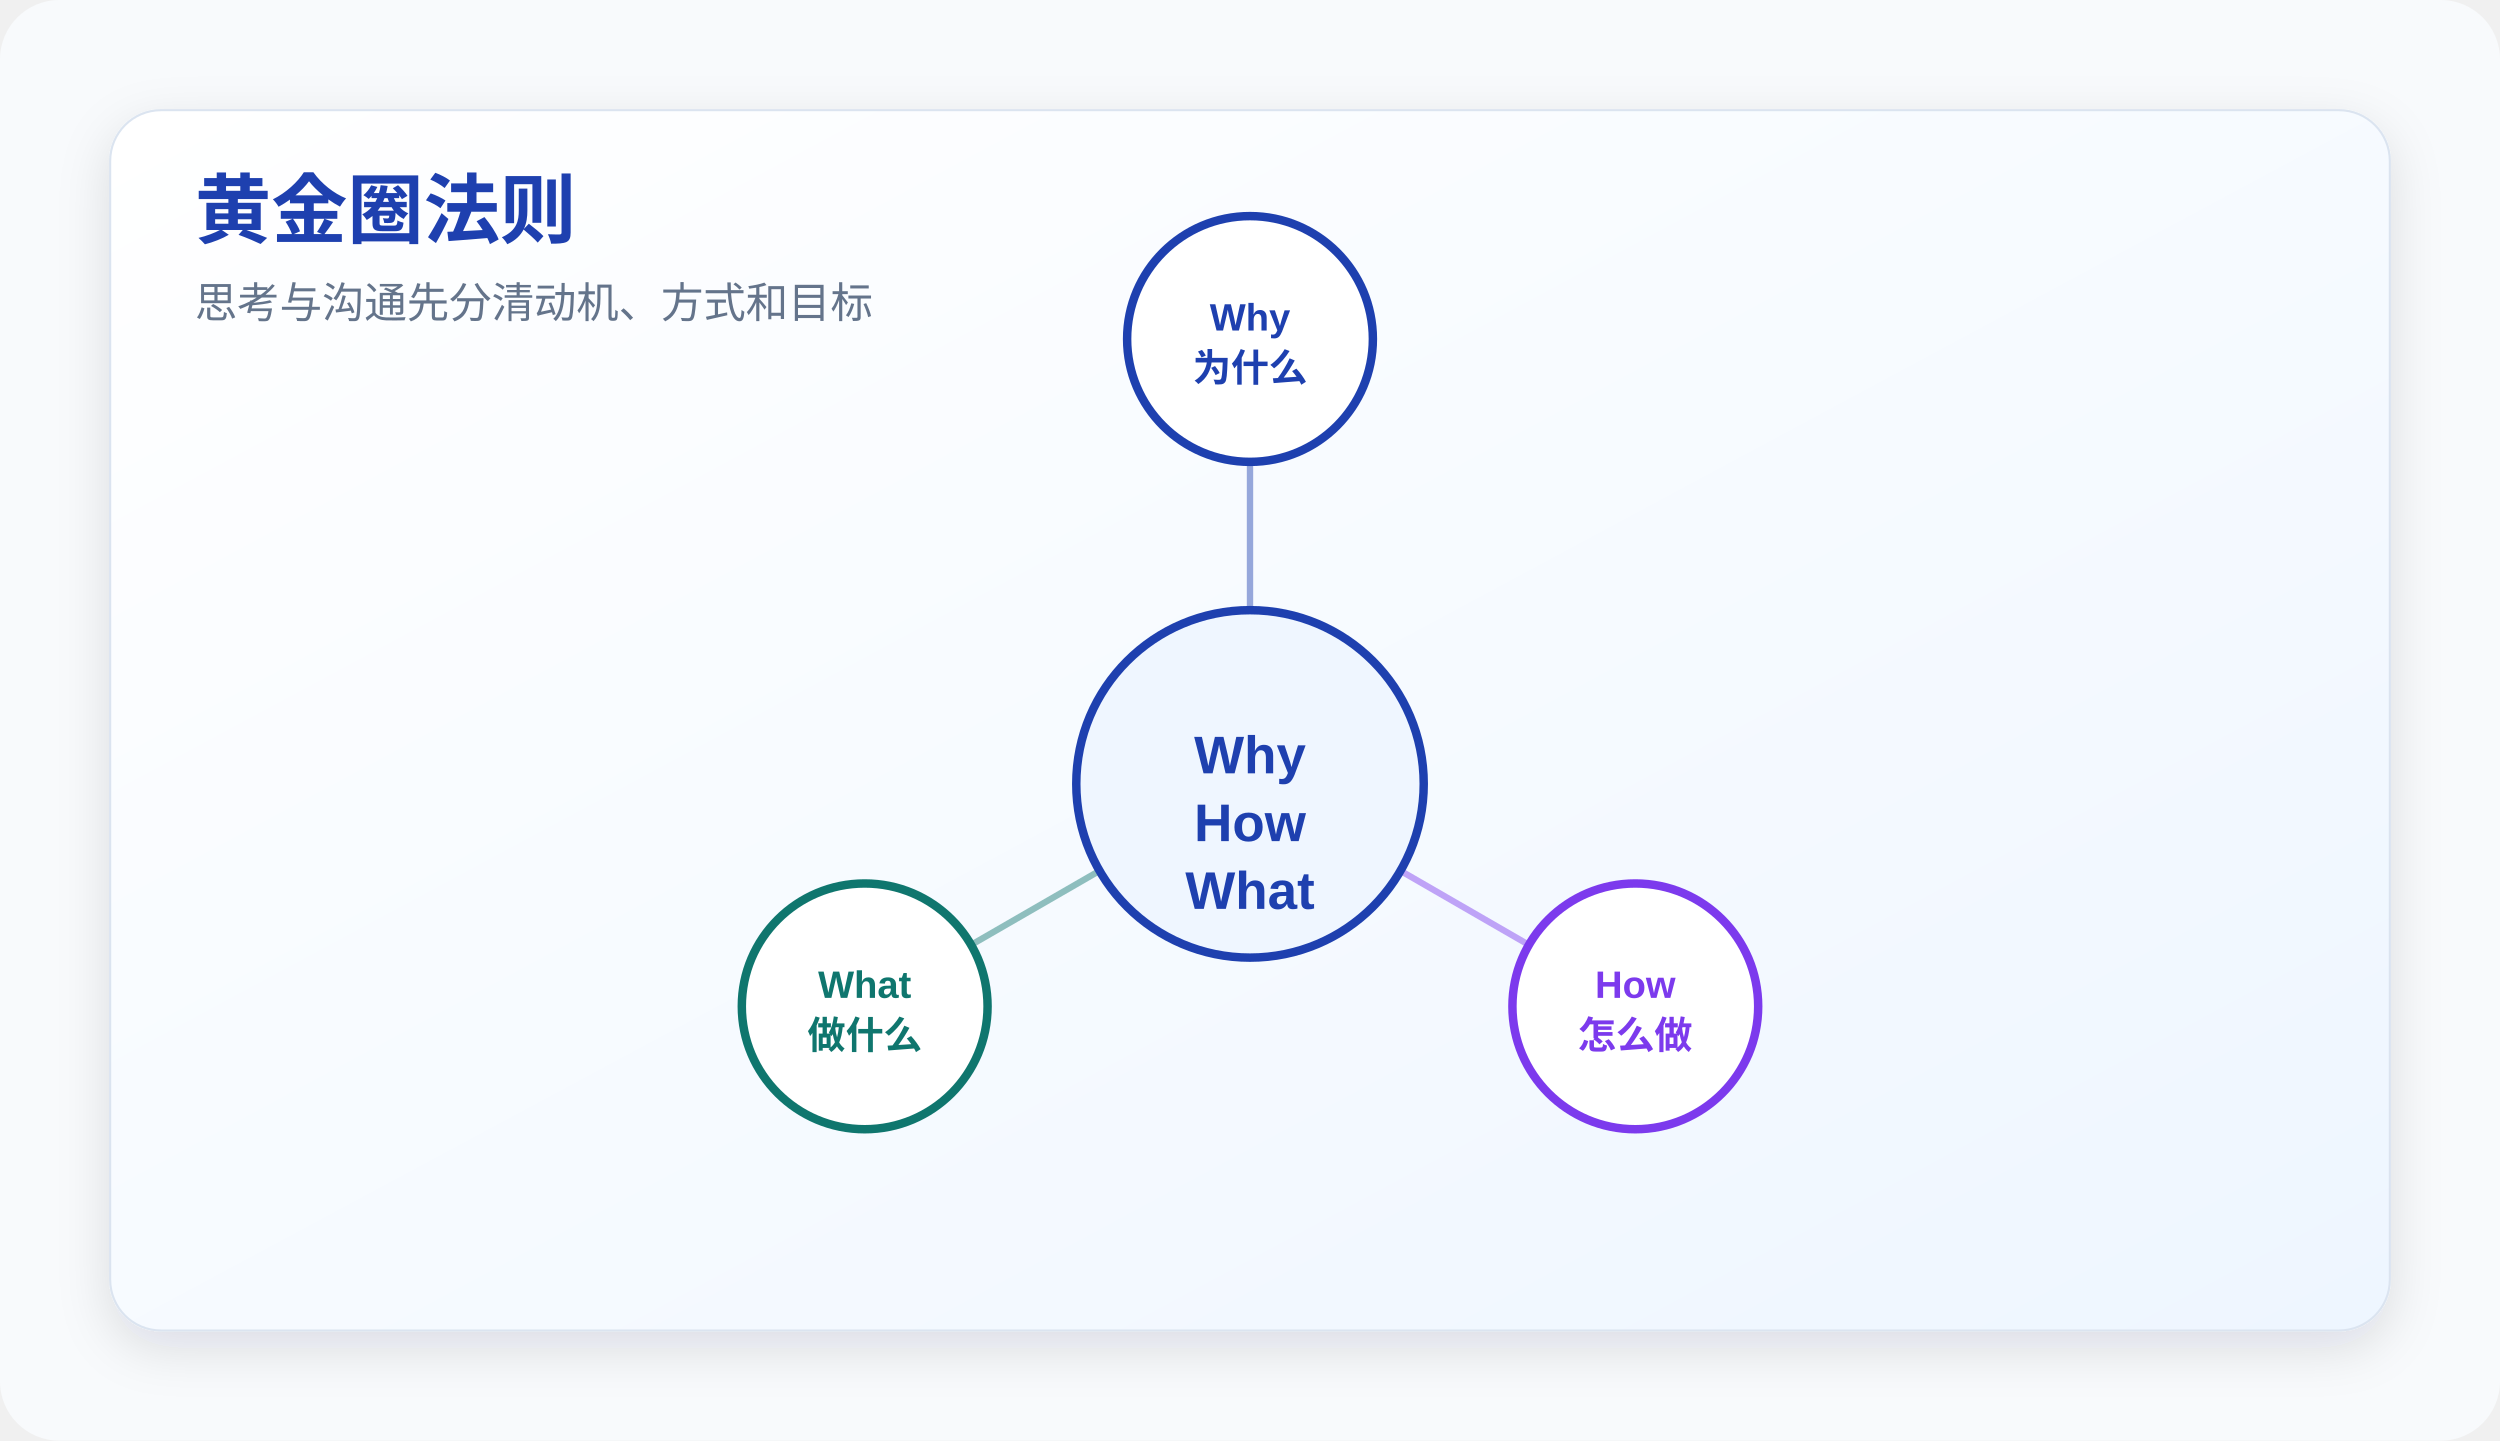
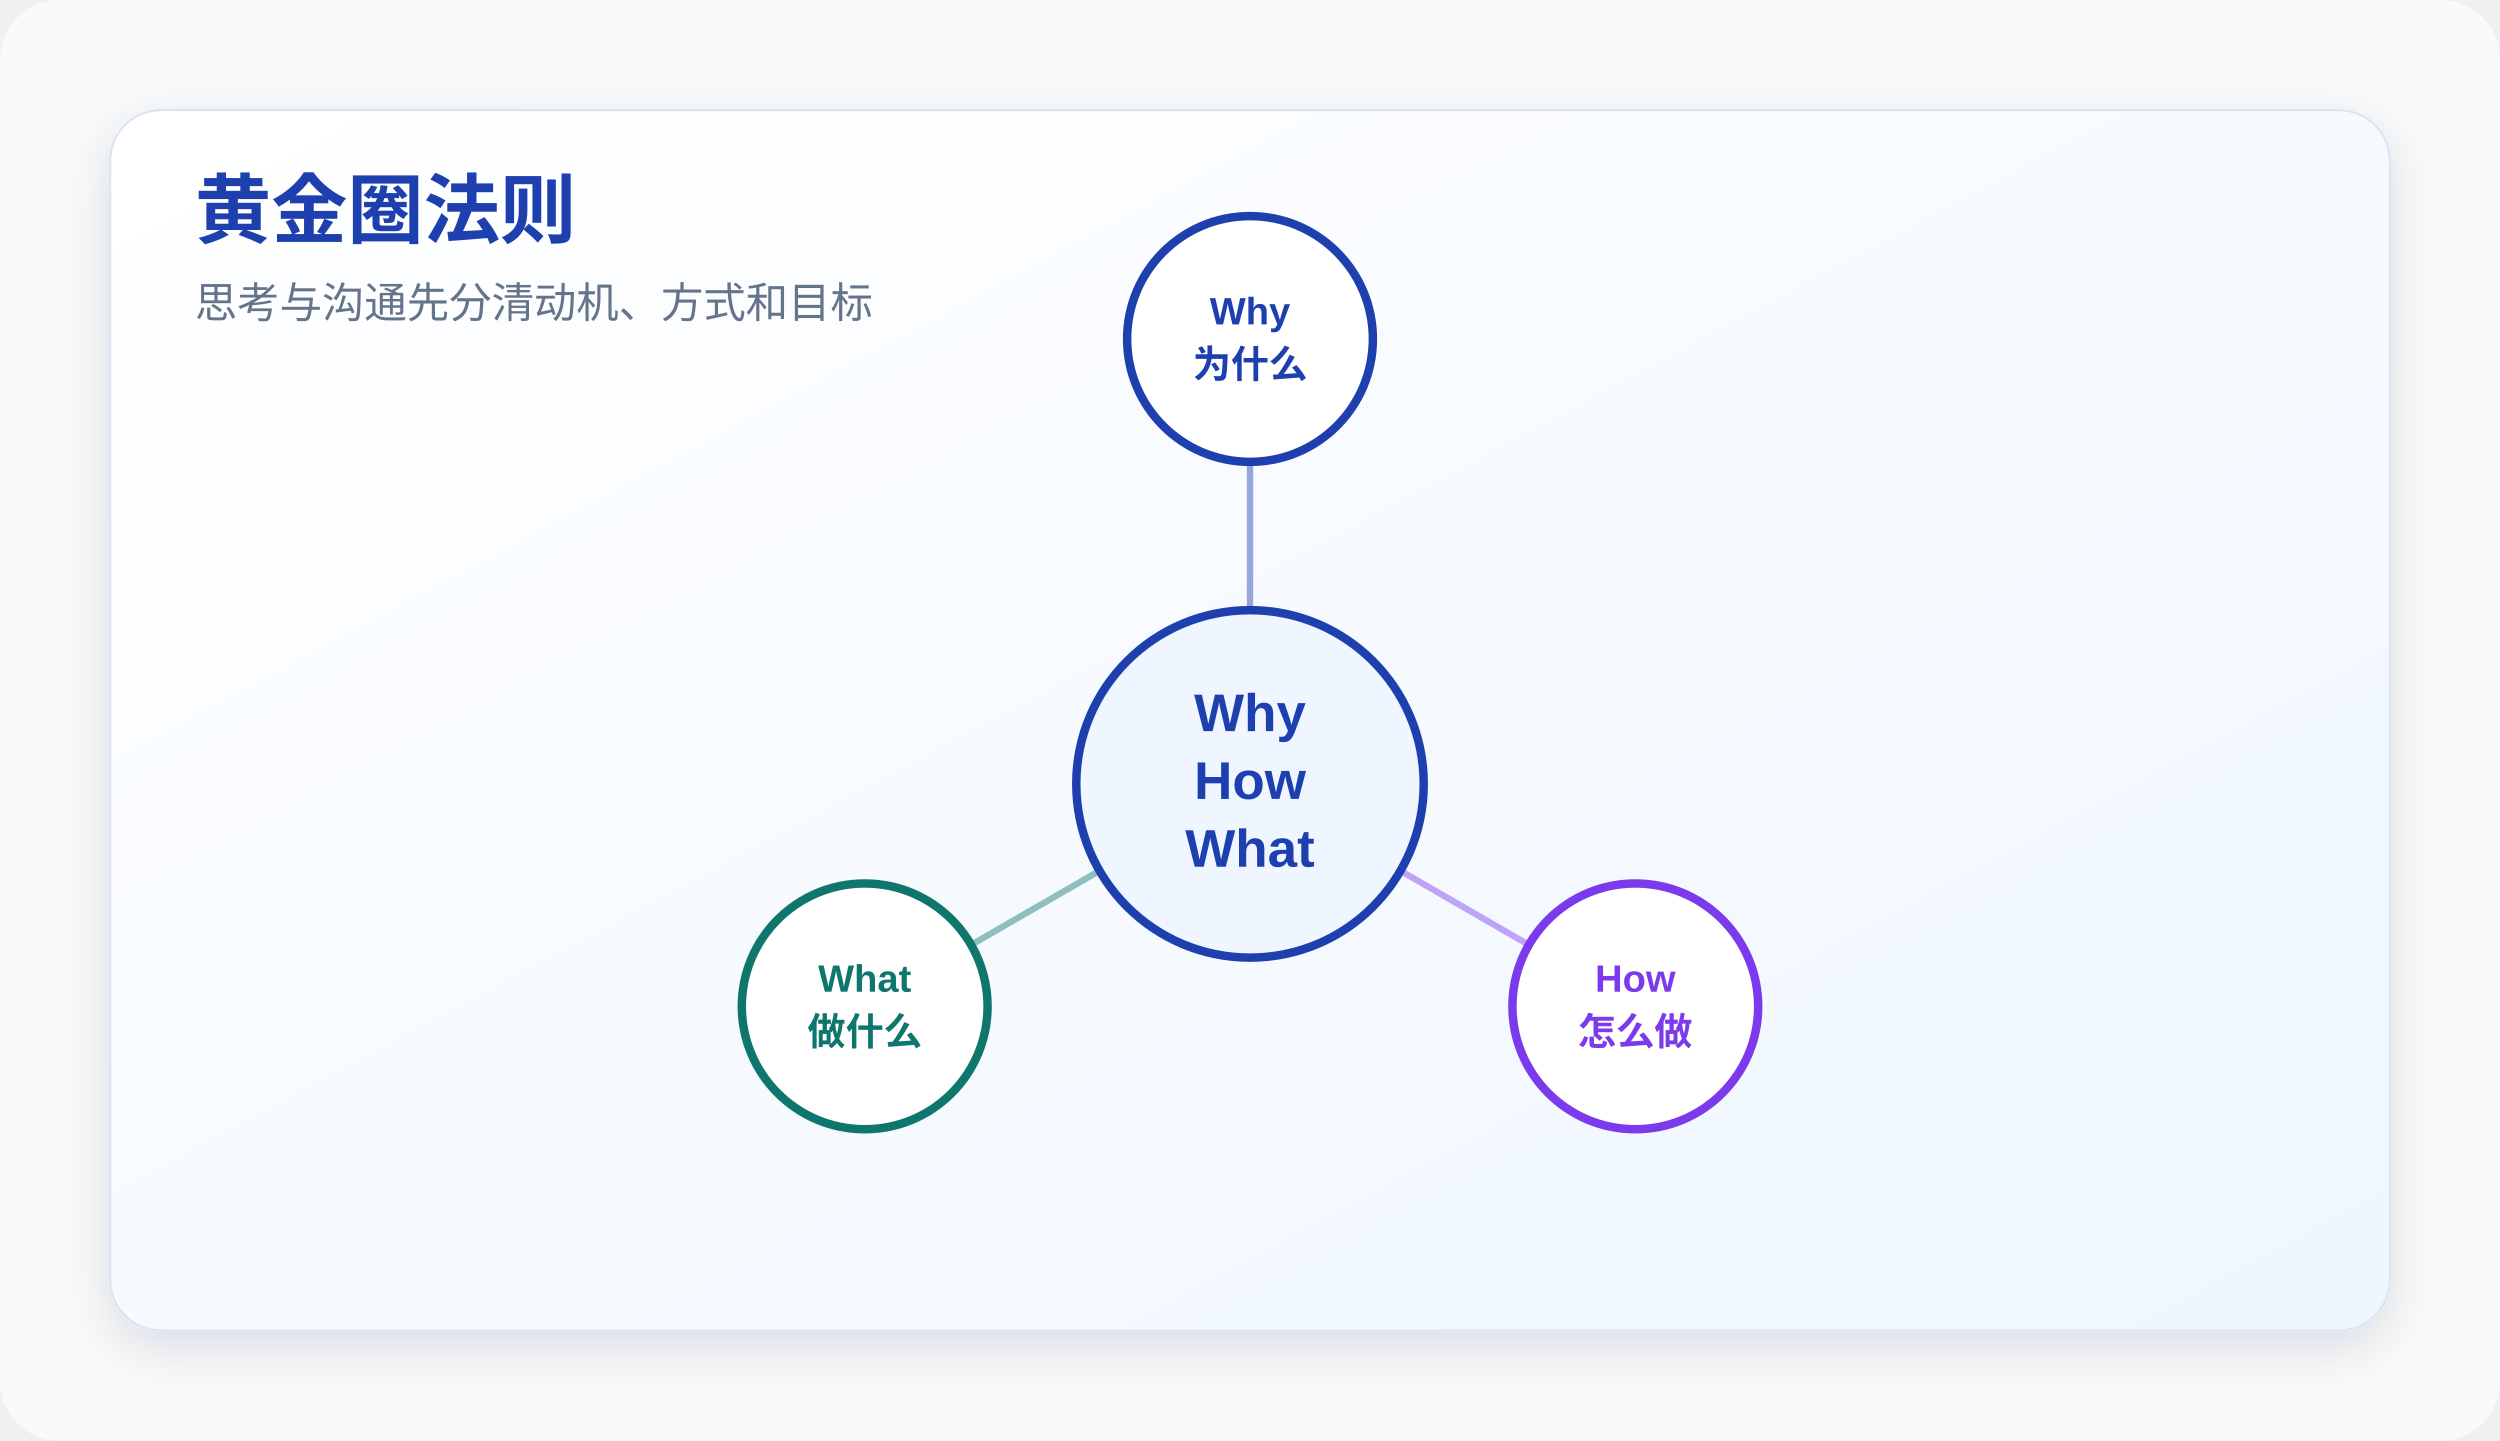
<svg xmlns="http://www.w3.org/2000/svg" width="1180" height="680" viewBox="0 0 1180 680" role="img" aria-label="黄金圈法则">
  <defs>
    <linearGradient id="bg" x1="0" y1="0" x2="1" y2="1">
      <stop offset="0" stop-color="#ffffff" />
      <stop offset="1" stop-color="#eef6ff" />
    </linearGradient>
    <filter id="shadow" x="-20%" y="-20%" width="140%" height="140%">
      <feDropShadow dx="0" dy="8" stdDeviation="12" flood-color="#0f172a" flood-opacity="0.12" />
    </filter>
  </defs>
  <rect width="1180" height="680" rx="28" fill="#f8fafc" />
  <rect x="52" y="52" width="1076" height="576" rx="24" fill="url(#bg)" stroke="#dbe4f0" filter="url(#shadow)" />
  <text x="92" y="112" text-anchor="start" font-family="-apple-system,BlinkMacSystemFont,'Segoe UI','Microsoft YaHei',Arial,sans-serif" font-size="36" font-weight="800" fill="#1e40af">黄金圈法则</text>
  <text x="92" y="150" text-anchor="start" font-family="-apple-system,BlinkMacSystemFont,'Segoe UI','Microsoft YaHei',Arial,sans-serif" font-size="20" font-weight="500" fill="#64748b">思考与沟通先分清动机、方式和目标</text>
  <path d="M590 370 L590 160" stroke="#1e40af" stroke-width="3" opacity="0.45" />
  <circle cx="590" cy="160" r="58" fill="#fff" stroke="#1e40af" stroke-width="4" />
-   <text x="590" y="156" text-anchor="middle" font-family="-apple-system,BlinkMacSystemFont,'Segoe UI','Microsoft YaHei',Arial,sans-serif" font-size="18" font-weight="800" fill="#1e40af">Why</text>
-   <text x="590" y="180" text-anchor="middle" font-family="-apple-system,BlinkMacSystemFont,'Segoe UI','Microsoft YaHei',Arial,sans-serif" font-size="18" font-weight="800" fill="#1e40af">为什么</text>
+   <text x="590" y="148" text-anchor="middle" dominant-baseline="middle" font-family="-apple-system,BlinkMacSystemFont,'Segoe UI','Microsoft YaHei',Arial,sans-serif" font-size="18" font-weight="800" fill="#1e40af">Why</text>
+   <text x="590" y="172" text-anchor="middle" dominant-baseline="middle" font-family="-apple-system,BlinkMacSystemFont,'Segoe UI','Microsoft YaHei',Arial,sans-serif" font-size="18" font-weight="800" fill="#1e40af">为什么</text>
  <path d="M590 370 L771.865 475" stroke="#7c3aed" stroke-width="3" opacity="0.45" />
  <circle cx="771.865" cy="475" r="58" fill="#fff" stroke="#7c3aed" stroke-width="4" />
-   <text x="771.865" y="471" text-anchor="middle" font-family="-apple-system,BlinkMacSystemFont,'Segoe UI','Microsoft YaHei',Arial,sans-serif" font-size="18" font-weight="800" fill="#7c3aed">How</text>
-   <text x="771.865" y="495" text-anchor="middle" font-family="-apple-system,BlinkMacSystemFont,'Segoe UI','Microsoft YaHei',Arial,sans-serif" font-size="18" font-weight="800" fill="#7c3aed">怎么做</text>
+   <text x="771.865" y="463" text-anchor="middle" dominant-baseline="middle" font-family="-apple-system,BlinkMacSystemFont,'Segoe UI','Microsoft YaHei',Arial,sans-serif" font-size="18" font-weight="800" fill="#7c3aed">How</text>
+   <text x="771.865" y="487" text-anchor="middle" dominant-baseline="middle" font-family="-apple-system,BlinkMacSystemFont,'Segoe UI','Microsoft YaHei',Arial,sans-serif" font-size="18" font-weight="800" fill="#7c3aed">怎么做</text>
  <path d="M590 370 L408.135 475" stroke="#0f766e" stroke-width="3" opacity="0.45" />
  <circle cx="408.135" cy="475" r="58" fill="#fff" stroke="#0f766e" stroke-width="4" />
-   <text x="408.135" y="471" text-anchor="middle" font-family="-apple-system,BlinkMacSystemFont,'Segoe UI','Microsoft YaHei',Arial,sans-serif" font-size="18" font-weight="800" fill="#0f766e">What</text>
-   <text x="408.135" y="495" text-anchor="middle" font-family="-apple-system,BlinkMacSystemFont,'Segoe UI','Microsoft YaHei',Arial,sans-serif" font-size="18" font-weight="800" fill="#0f766e">做什么</text>
+   <text x="408.135" y="463" text-anchor="middle" dominant-baseline="middle" font-family="-apple-system,BlinkMacSystemFont,'Segoe UI','Microsoft YaHei',Arial,sans-serif" font-size="18" font-weight="800" fill="#0f766e">What</text>
+   <text x="408.135" y="487" text-anchor="middle" dominant-baseline="middle" font-family="-apple-system,BlinkMacSystemFont,'Segoe UI','Microsoft YaHei',Arial,sans-serif" font-size="18" font-weight="800" fill="#0f766e">做什么</text>
  <circle cx="590" cy="370" r="82" fill="#eff6ff" stroke="#1e40af" stroke-width="4" />
-   <text x="590" y="365" text-anchor="middle" font-family="-apple-system,BlinkMacSystemFont,'Segoe UI','Microsoft YaHei',Arial,sans-serif" font-size="25" font-weight="800" fill="#1e40af">Why</text>
-   <text x="590" y="397" text-anchor="middle" font-family="-apple-system,BlinkMacSystemFont,'Segoe UI','Microsoft YaHei',Arial,sans-serif" font-size="25" font-weight="800" fill="#1e40af">How</text>
-   <text x="590" y="429" text-anchor="middle" font-family="-apple-system,BlinkMacSystemFont,'Segoe UI','Microsoft YaHei',Arial,sans-serif" font-size="25" font-weight="800" fill="#1e40af">What</text>
+   <text x="590" y="338" text-anchor="middle" dominant-baseline="middle" font-family="-apple-system,BlinkMacSystemFont,'Segoe UI','Microsoft YaHei',Arial,sans-serif" font-size="25" font-weight="800" fill="#1e40af">Why</text>
+   <text x="590" y="370" text-anchor="middle" dominant-baseline="middle" font-family="-apple-system,BlinkMacSystemFont,'Segoe UI','Microsoft YaHei',Arial,sans-serif" font-size="25" font-weight="800" fill="#1e40af">How</text>
+   <text x="590" y="402" text-anchor="middle" dominant-baseline="middle" font-family="-apple-system,BlinkMacSystemFont,'Segoe UI','Microsoft YaHei',Arial,sans-serif" font-size="25" font-weight="800" fill="#1e40af">What</text>
</svg>
